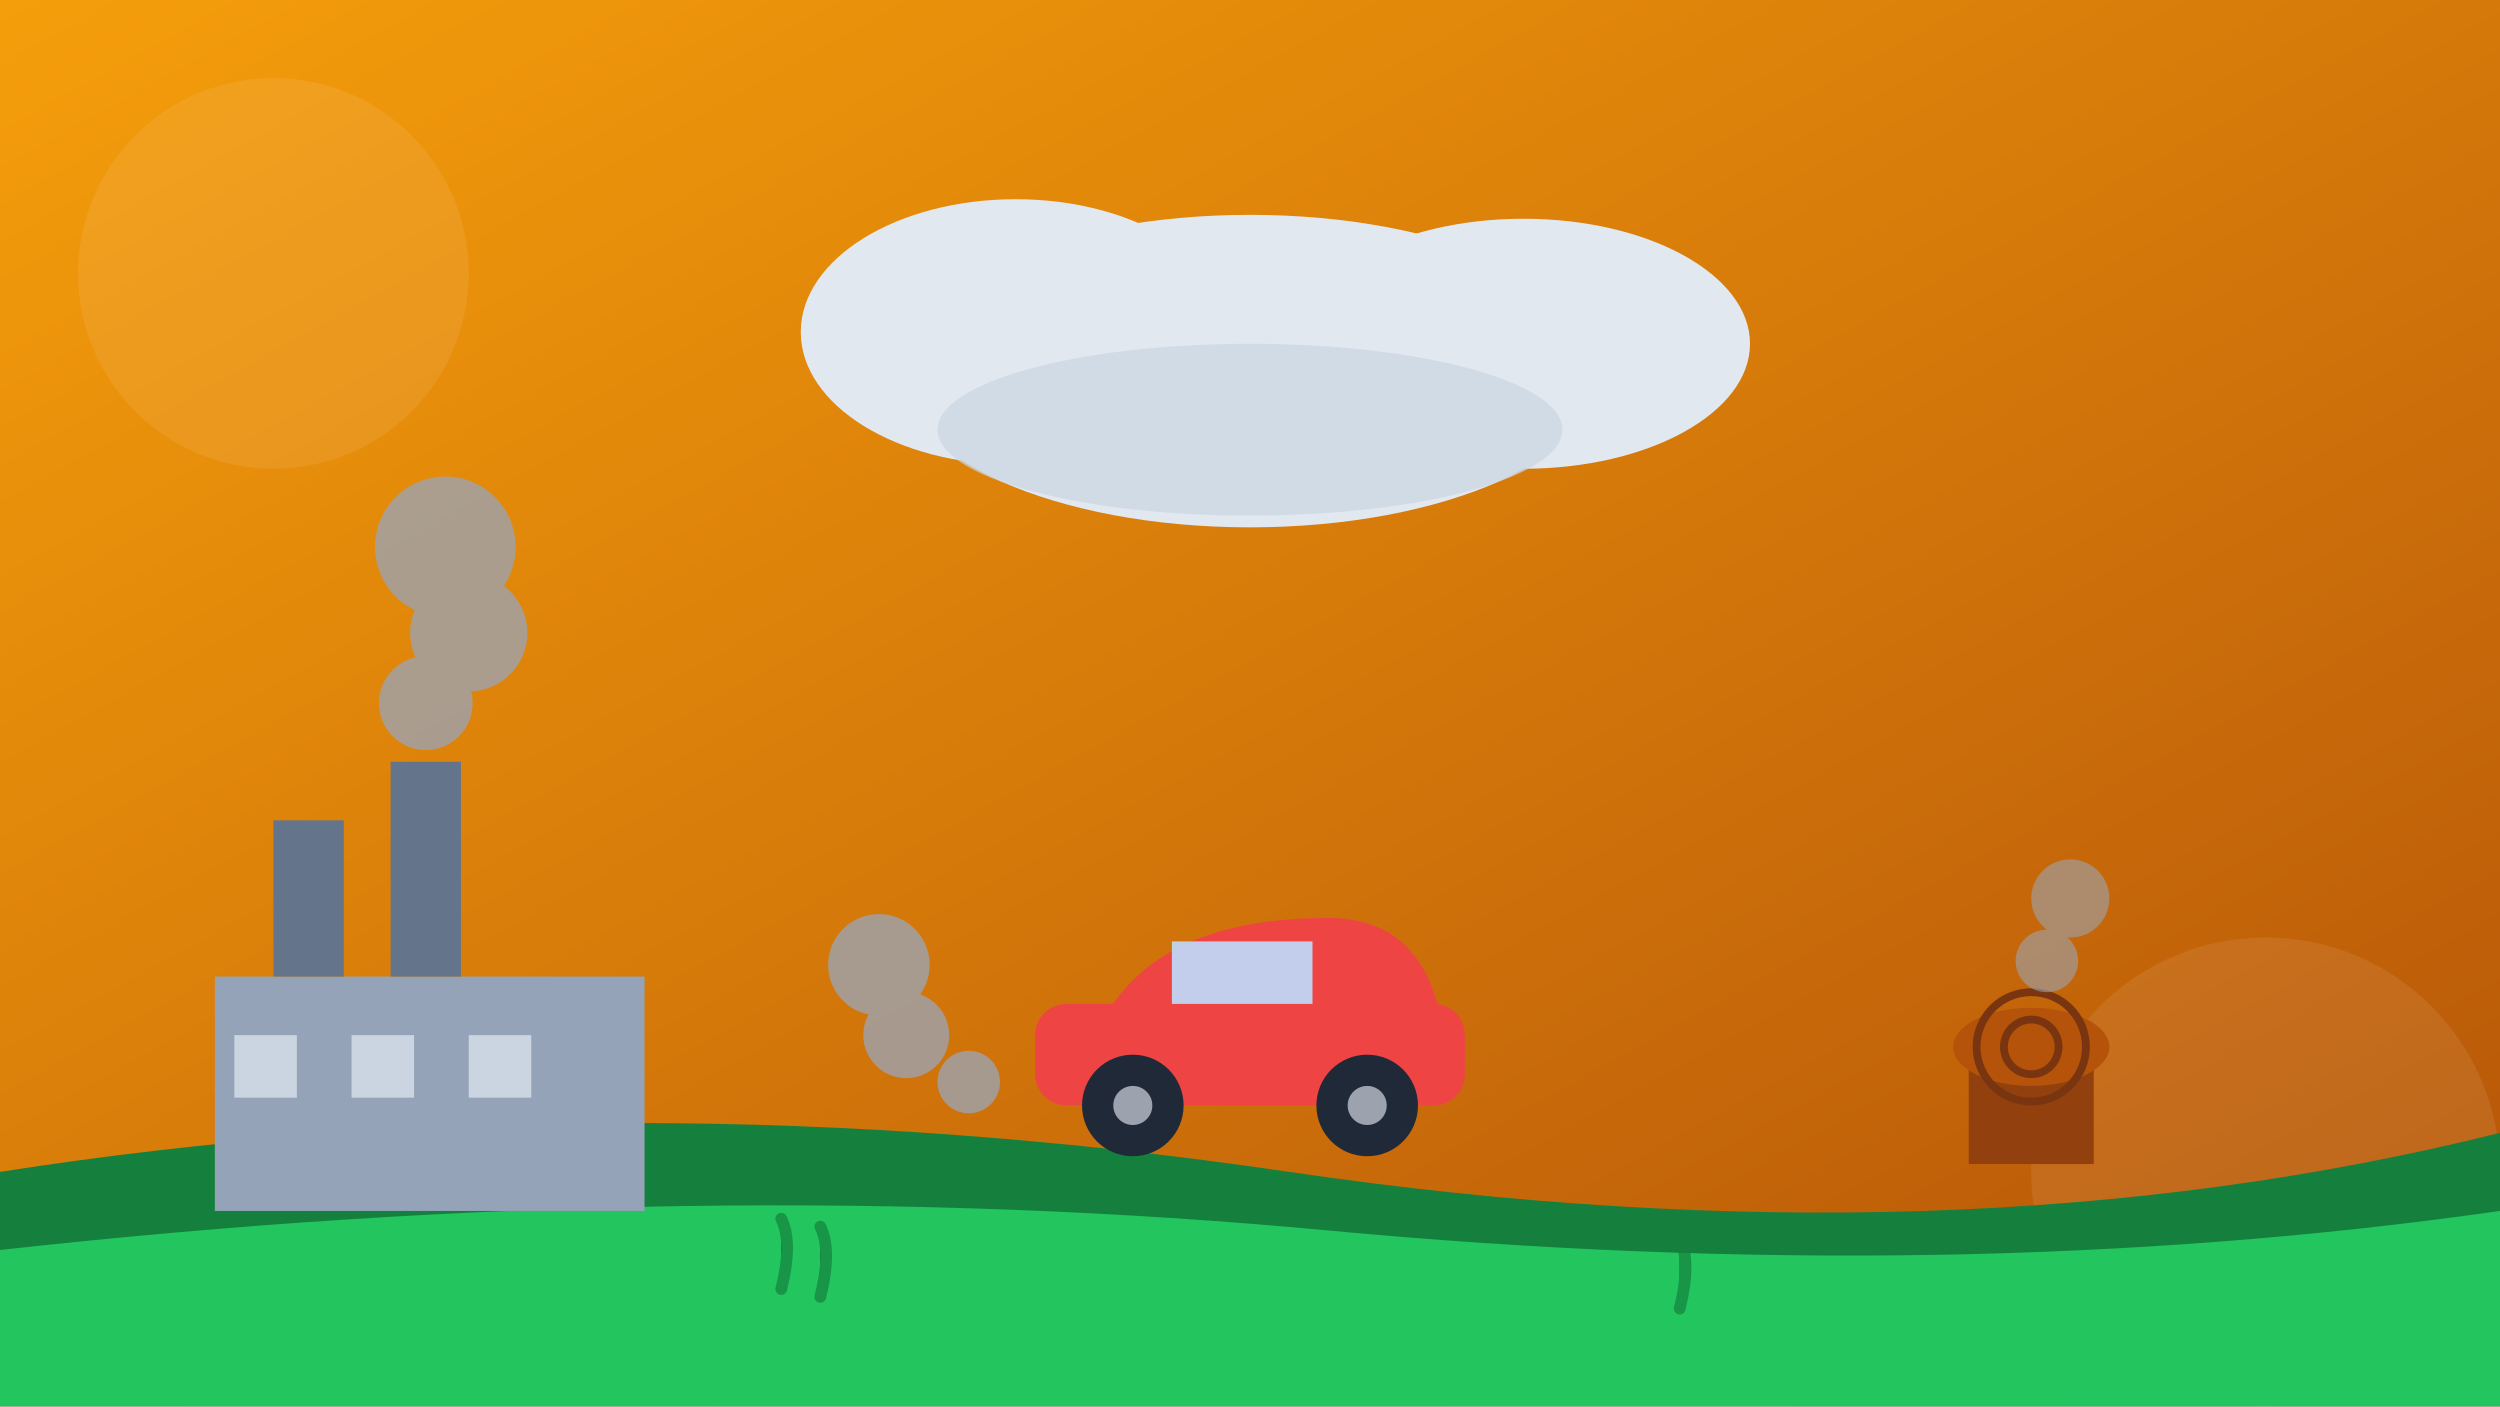
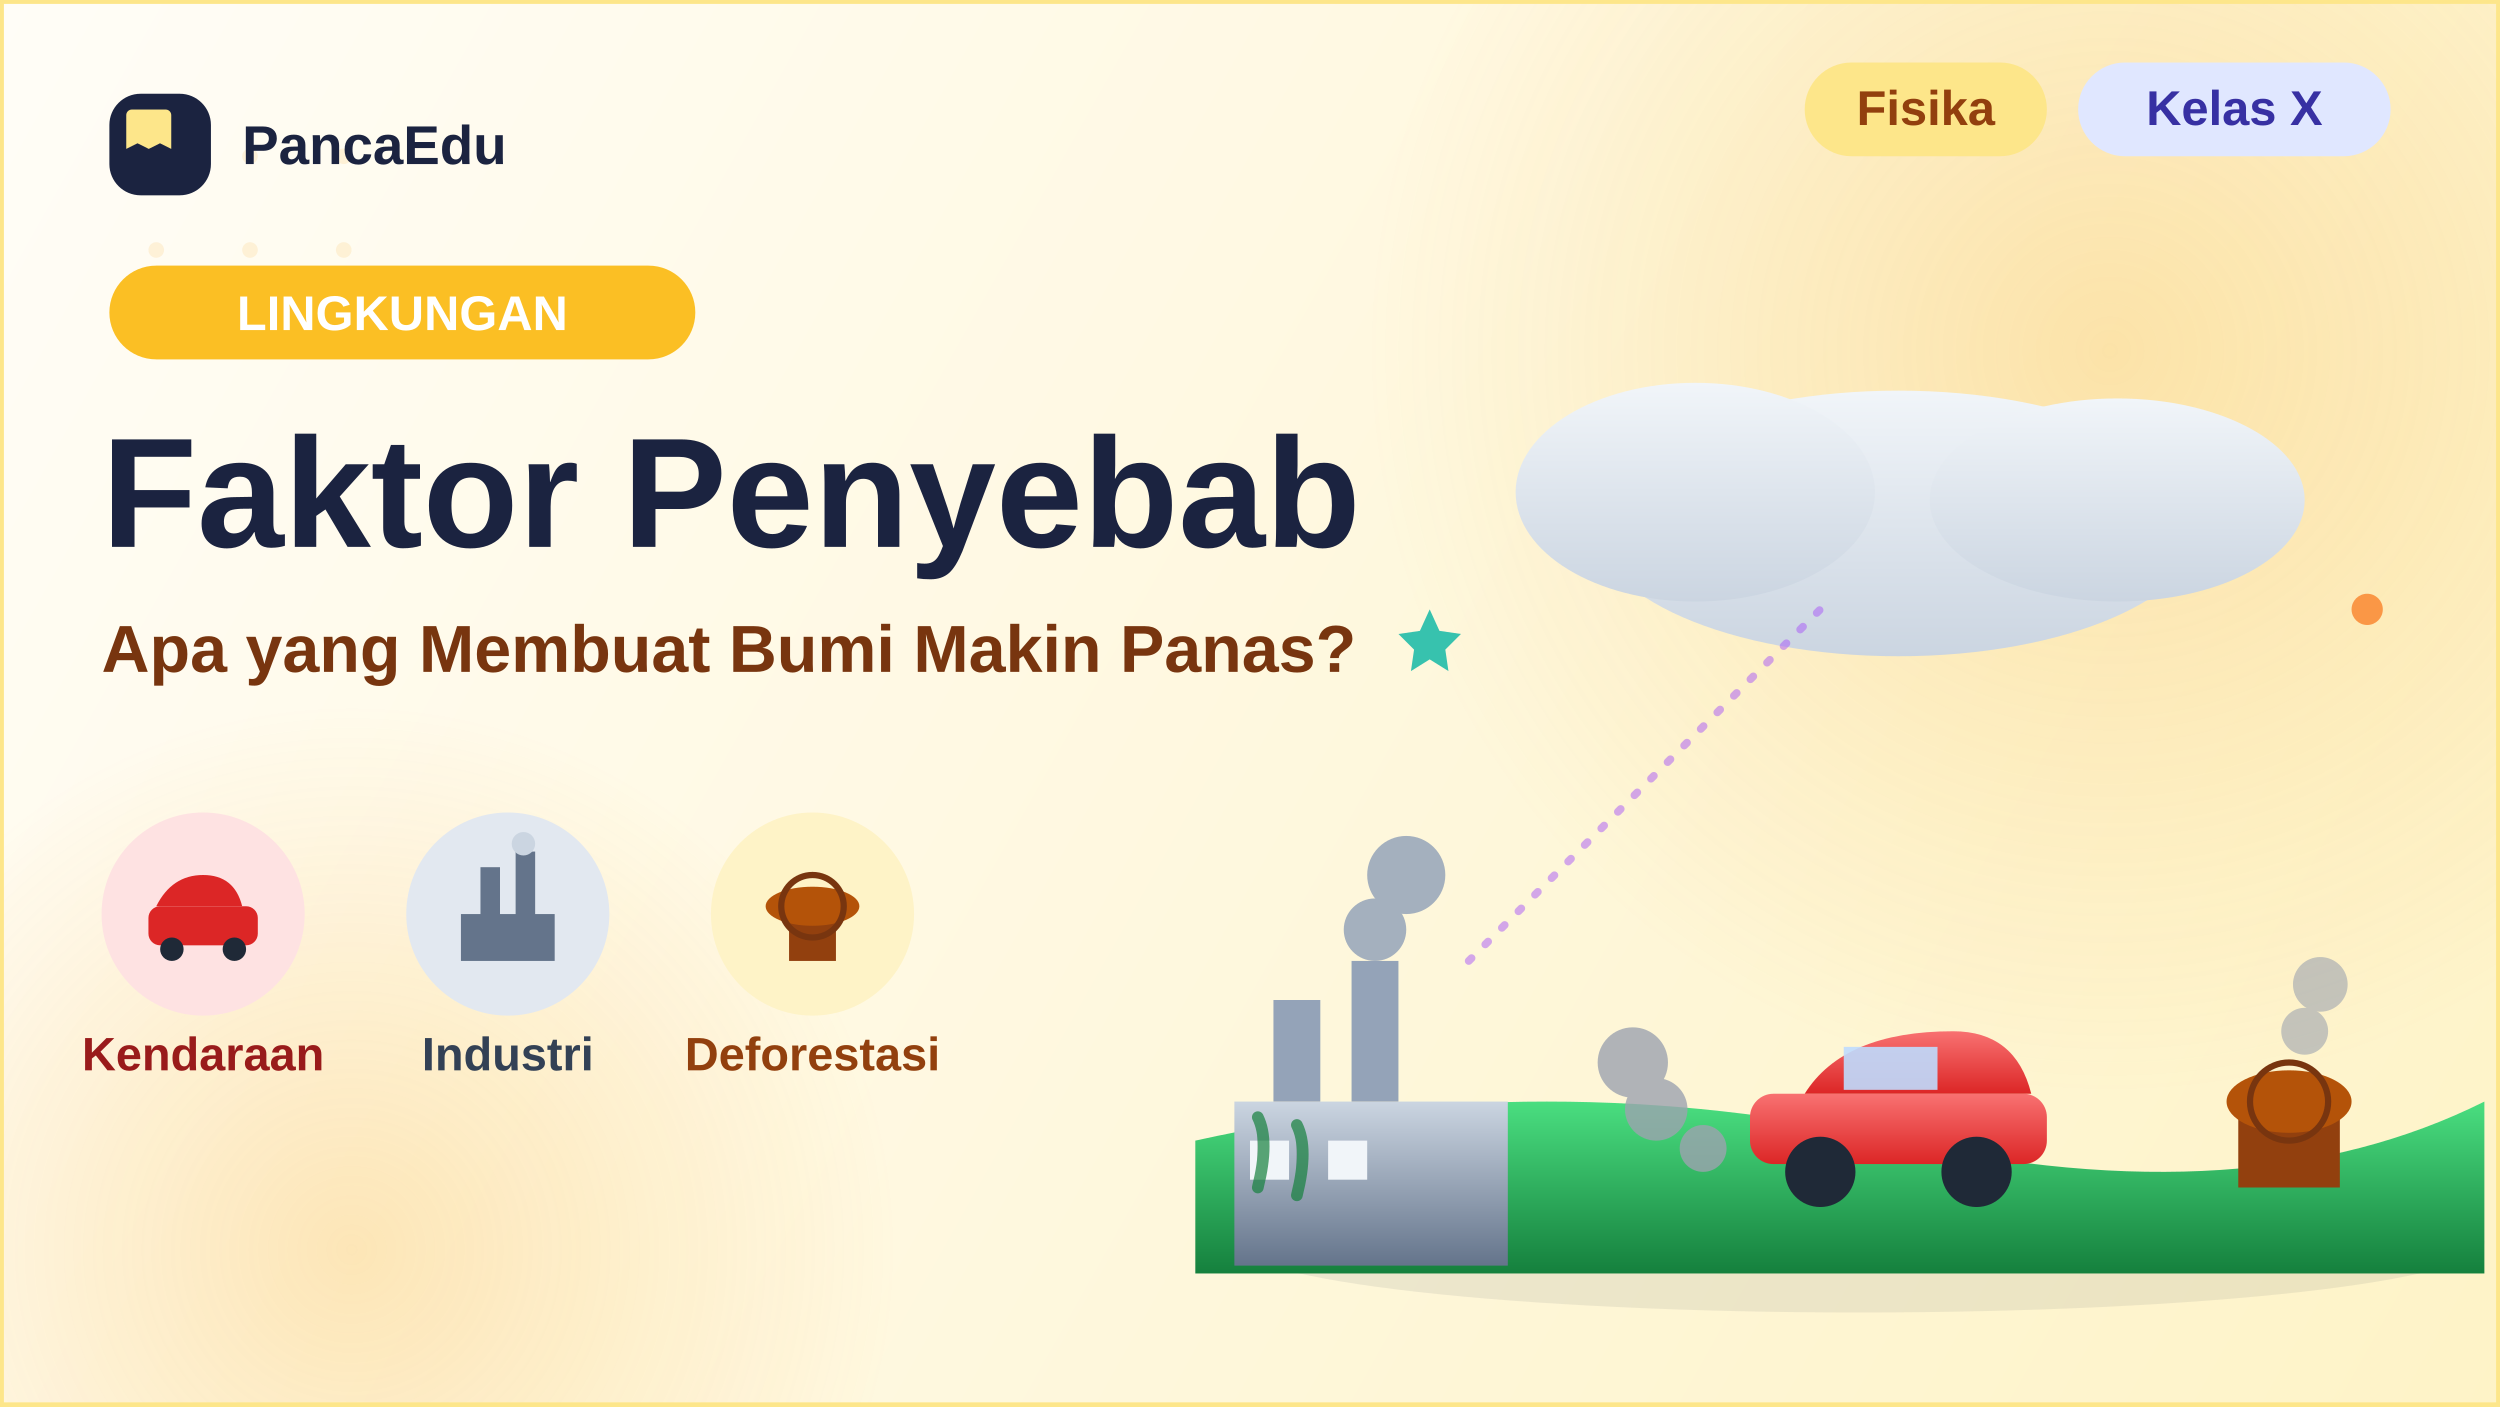
<svg xmlns="http://www.w3.org/2000/svg" viewBox="0 0 640 360" role="img" aria-label="Ilustrasi mobil berasap, cerobong asap pabrik, dan tunggul pohon yang asapnya mengalir ke sebuah awan besar, menggambarkan faktor penyebab pemanasan global">
  <defs>
-     <linearGradient id="bg3" x1="0" y1="0" x2="1" y2="1">
-       <stop offset="0" stop-color="#f59e0b" />
-       <stop offset="1" stop-color="#b45309" />
+     <linearGradient id="bgTint" x1="0" y1="0" x2="640" y2="360" gradientUnits="userSpaceOnUse">
+       <stop offset="0" stop-color="#fffdf7" />
+       <stop offset="1" stop-color="#fef3c7" />
+     </linearGradient>
+     <radialGradient id="blobG" cx="0.5" cy="0.5" r="0.5">
+       <stop offset="0" stop-color="#f59e0b" stop-opacity="0.22" />
+       <stop offset="1" stop-color="#f59e0b" stop-opacity="0" />
+     </radialGradient>
+     <linearGradient id="carG" x1="0" y1="0" x2="0" y2="1">
+       <stop offset="0" stop-color="#f87171" />
+       <stop offset="1" stop-color="#dc2626" />
+     </linearGradient>
+     <linearGradient id="factoryG" x1="0" y1="0" x2="0" y2="1">
+       <stop offset="0" stop-color="#cbd5e1" />
+       <stop offset="1" stop-color="#64748b" />
+     </linearGradient>
+     <linearGradient id="cloudG" x1="0" y1="0" x2="0" y2="1">
+       <stop offset="0" stop-color="#f1f5f9" />
+       <stop offset="1" stop-color="#cbd5e1" />
+     </linearGradient>
+     <linearGradient id="landG" x1="0" y1="0" x2="0" y2="1">
+       <stop offset="0" stop-color="#4ade80" />
+       <stop offset="1" stop-color="#15803d" />
    </linearGradient>
  </defs>
-   <rect width="640" height="360" fill="url(#bg3)" />
-   <circle cx="70" cy="70" r="50" fill="#ffffff" opacity="0.08" />
-   <circle cx="580" cy="300" r="60" fill="#ffffff" opacity="0.08" />
-   <g fill="#e2e8f0">
-     <ellipse cx="320" cy="95" rx="90" ry="40" />
-     <ellipse cx="260" cy="85" rx="55" ry="34" />
-     <ellipse cx="390" cy="88" rx="58" ry="32" />
+   <rect width="640" height="360" fill="url(#bgTint)" />
+   <circle cx="540" cy="90" r="190" fill="url(#blobG)" />
+   <circle cx="90" cy="320" r="140" fill="url(#blobG)" />
+   <rect width="640" height="360" fill="none" stroke="#fde68a" stroke-width="2" />
+   <g fill="#f59e0b" opacity="0.12">
+     <circle cx="40" cy="40" r="2" />
+     <circle cx="64" cy="40" r="2" />
+     <circle cx="88" cy="40" r="2" />
+     <circle cx="40" cy="64" r="2" />
+     <circle cx="64" cy="64" r="2" />
+     <circle cx="88" cy="64" r="2" />
  </g>
-   <g fill="#cbd5e1" opacity="0.7">
-     <ellipse cx="320" cy="110" rx="80" ry="22" />
+   <g transform="translate(28,24)">
+     <rect width="26" height="26" rx="8" fill="#1b2340" />
+     <path d="M6 7h14a2 2 0 0 1 2 2v12l-4-2-4 2-4-2-4 2V9a2 2 0 0 1 2-2z" fill="#fde68a" transform="translate(0,-1) scale(0.72)" />
+     <text x="34" y="18" font-family="Arial, sans-serif" font-size="14" font-weight="700" fill="#1b2340">PancaEdu</text>
  </g>
-   <path d="M0 300 Q 160 275 330 300 T 640 290 L 640 360 L 0 360 Z" fill="#15803d" />
-   <path d="M0 320 Q 180 300 340 315 T 640 310 L 640 360 L 0 360 Z" fill="#22c55e" />
-   <g transform="translate(110,230)">
-     <rect x="-55" y="20" width="110" height="60" fill="#94a3b8" />
-     <rect x="-40" y="-20" width="18" height="40" fill="#64748b" />
-     <rect x="-10" y="-35" width="18" height="55" fill="#64748b" />
-     <rect x="-50" y="35" width="16" height="16" fill="#cbd5e1" />
-     <rect x="-20" y="35" width="16" height="16" fill="#cbd5e1" />
-     <rect x="10" y="35" width="16" height="16" fill="#cbd5e1" />
-     <g fill="#9ca3af" opacity="0.8">
-       <circle cx="-1" cy="-50" r="12" />
-       <circle cx="10" cy="-68" r="15" />
-       <circle cx="4" cy="-90" r="18" />
+   <g font-family="Arial, sans-serif" font-size="12.5" font-weight="700">
+     <rect x="462" y="16" width="62" height="24" rx="12" fill="#fde68a" />
+     <text x="493" y="32" text-anchor="middle" fill="#92400e">Fisika</text>
+     <rect x="532" y="16" width="80" height="24" rx="12" fill="#e0e7ff" />
+     <text x="572" y="32" text-anchor="middle" fill="#3730a3">Kelas X</text>
+   </g>
+   <g font-family="Arial, sans-serif" font-size="12.5" font-weight="700">
+     <rect x="28" y="68" width="150" height="24" rx="12" fill="#fbbf24" />
+     <text x="103" y="84.5" text-anchor="middle" fill="#ffffff">LINGKUNGAN</text>
+   </g>
+   <text x="26" y="140" font-family="Arial, sans-serif" font-size="40" font-weight="800" fill="#1b2340">Faktor Penyebab</text>
+   <text x="26" y="172" font-family="Arial, sans-serif" font-size="17" font-weight="600" fill="#78350f">Apa yang Membuat Bumi Makin Panas?</text>
+   <g font-family="Arial, sans-serif">
+     <g transform="translate(26,208)">
+       <circle cx="26" cy="26" r="26" fill="#fee2e2" />
+       <rect x="12" y="24" width="28" height="10" rx="3" fill="#dc2626" />
+       <path d="M14 24 Q18 16 26 16 Q34 16 36 24 Z" fill="#dc2626" />
+       <circle cx="18" cy="35" r="3" fill="#1f2937" />
+       <circle cx="34" cy="35" r="3" fill="#1f2937" />
+       <text x="26" y="66" text-anchor="middle" font-size="12" font-weight="700" fill="#991b1b">Kendaraan</text>
+     </g>
+     <g transform="translate(104,208)">
+       <circle cx="26" cy="26" r="26" fill="#e2e8f0" />
+       <rect x="14" y="26" width="24" height="12" fill="#64748b" />
+       <rect x="19" y="14" width="5" height="14" fill="#64748b" />
+       <rect x="28" y="10" width="5" height="18" fill="#64748b" />
+       <circle cx="30" cy="8" r="3" fill="#cbd5e1" />
+       <text x="26" y="66" text-anchor="middle" font-size="12" font-weight="700" fill="#334155">Industri</text>
+     </g>
+     <g transform="translate(182,208)">
+       <circle cx="26" cy="26" r="26" fill="#fef3c7" />
+       <rect x="20" y="24" width="12" height="14" fill="#92400e" />
+       <ellipse cx="26" cy="24" rx="12" ry="5" fill="#b45309" />
+       <circle cx="26" cy="24" r="8" fill="none" stroke="#78350f" stroke-width="1.6" />
+       <text x="26" y="66" text-anchor="middle" font-size="12" font-weight="700" fill="#92400e">Deforestasi</text>
    </g>
  </g>
-   <g transform="translate(320,275)">
-     <rect x="-55" y="-18" width="110" height="26" rx="8" fill="#ef4444" />
-     <path d="M-35 -18 Q -20 -40 20 -40 Q 42 -40 48 -18 Z" fill="#ef4444" />
-     <rect x="-20" y="-34" width="36" height="16" fill="#bfdbfe" opacity="0.9" />
-     <circle cx="-30" cy="8" r="13" fill="#1f2937" />
-     <circle cx="30" cy="8" r="13" fill="#1f2937" />
-     <circle cx="-30" cy="8" r="5" fill="#9ca3af" />
-     <circle cx="30" cy="8" r="5" fill="#9ca3af" />
-     <g fill="#9ca3af" opacity="0.8">
-       <circle cx="-72" cy="2" r="8" />
-       <circle cx="-88" cy="-10" r="11" />
-       <circle cx="-95" cy="-28" r="13" />
+   <g transform="translate(336,96)">
+     <ellipse cx="140" cy="222" rx="160" ry="18" fill="#1b2340" opacity="0.08" />
+     <g fill="url(#cloudG)">
+       <ellipse cx="150" cy="38" rx="78" ry="34" />
+       <ellipse cx="98" cy="30" rx="46" ry="28" />
+       <ellipse cx="206" cy="32" rx="48" ry="26" />
+     </g>
+     <path d="M-30 196 Q 60 176 150 196 T 300 186 L 300 230 L -30 230 Z" fill="url(#landG)" />
+     <g transform="translate(14,172)">
+       <rect x="-34" y="14" width="70" height="42" fill="url(#factoryG)" />
+       <rect x="-24" y="-12" width="12" height="26" fill="#94a3b8" />
+       <rect x="-4" y="-22" width="12" height="36" fill="#94a3b8" />
+       <rect x="-30" y="24" width="10" height="10" fill="#f1f5f9" />
+       <rect x="-10" y="24" width="10" height="10" fill="#f1f5f9" />
+       <g fill="#94a3b8" opacity="0.85">
+         <circle cx="2" cy="-30" r="8" />
+         <circle cx="10" cy="-44" r="10" />
+       </g>
+     </g>
+     <g transform="translate(150,196)">
+       <rect x="-38" y="-12" width="76" height="18" rx="6" fill="url(#carG)" />
+       <path d="M-24 -12 Q -14 -28 14 -28 Q 30 -28 34 -12 Z" fill="url(#carG)" />
+       <rect x="-14" y="-24" width="24" height="11" fill="#bfdbfe" opacity="0.9" />
+       <circle cx="-20" cy="8" r="9" fill="#1f2937" />
+       <circle cx="20" cy="8" r="9" fill="#1f2937" />
+       <g fill="#9ca3af" opacity="0.8">
+         <circle cx="-50" cy="2" r="6" />
+         <circle cx="-62" cy="-8" r="8" />
+         <circle cx="-68" cy="-20" r="9" />
+       </g>
+     </g>
+     <g transform="translate(250,186)">
+       <rect x="-13" y="0" width="26" height="22" fill="#92400e" />
+       <ellipse cx="0" cy="0" rx="16" ry="8" fill="#b45309" />
+       <circle cx="0" cy="0" r="10" fill="none" stroke="#78350f" stroke-width="1.6" />
+       <g fill="#9ca3af" opacity="0.6">
+         <circle cx="4" cy="-18" r="6" />
+         <circle cx="8" cy="-30" r="7" />
+       </g>
+     </g>
+     <g stroke="#a855f7" stroke-width="2" stroke-dasharray="1 5" stroke-linecap="round" opacity="0.5">
+       <path d="M40 150 Q 100 90 130 60" fill="none" />
+     </g>
+     <path d="M30 60 l2.5 5.5 5.5 0.8 -4 4 0.8 5.5 -4.8 -3 -4.8 3 0.8 -5.5 -4 -4 5.5 -0.8 z" fill="#14b8a6" opacity="0.85" />
+     <circle cx="270" cy="60" r="4" fill="#f97316" opacity="0.7" />
+     <g stroke="#15803d" stroke-width="3" stroke-linecap="round" opacity="0.7">
+       <path d="M-14 208 q 3 -12 0 -18" />
+       <path d="M-4 210 q 3 -12 0 -18" />
    </g>
  </g>
-   <g transform="translate(520,268)">
-     <rect x="-16" y="0" width="32" height="30" fill="#92400e" />
-     <ellipse cx="0" cy="0" rx="20" ry="10" fill="#b45309" />
-     <circle cx="0" cy="0" r="14" fill="none" stroke="#78350f" stroke-width="2" />
-     <circle cx="0" cy="0" r="7" fill="none" stroke="#78350f" stroke-width="2" />
-     <g fill="#9ca3af" opacity="0.6">
-       <circle cx="4" cy="-22" r="8" />
-       <circle cx="10" cy="-38" r="10" />
-     </g>
-   </g>
-   <g stroke="#15803d" stroke-width="3" stroke-linecap="round" opacity="0.7">
-     <path d="M200 330 q 3 -12 0 -18" />
-     <path d="M210 332 q 3 -12 0 -18" />
-     <path d="M430 335 q 3 -12 0 -18" />
-   </g>
</svg>
